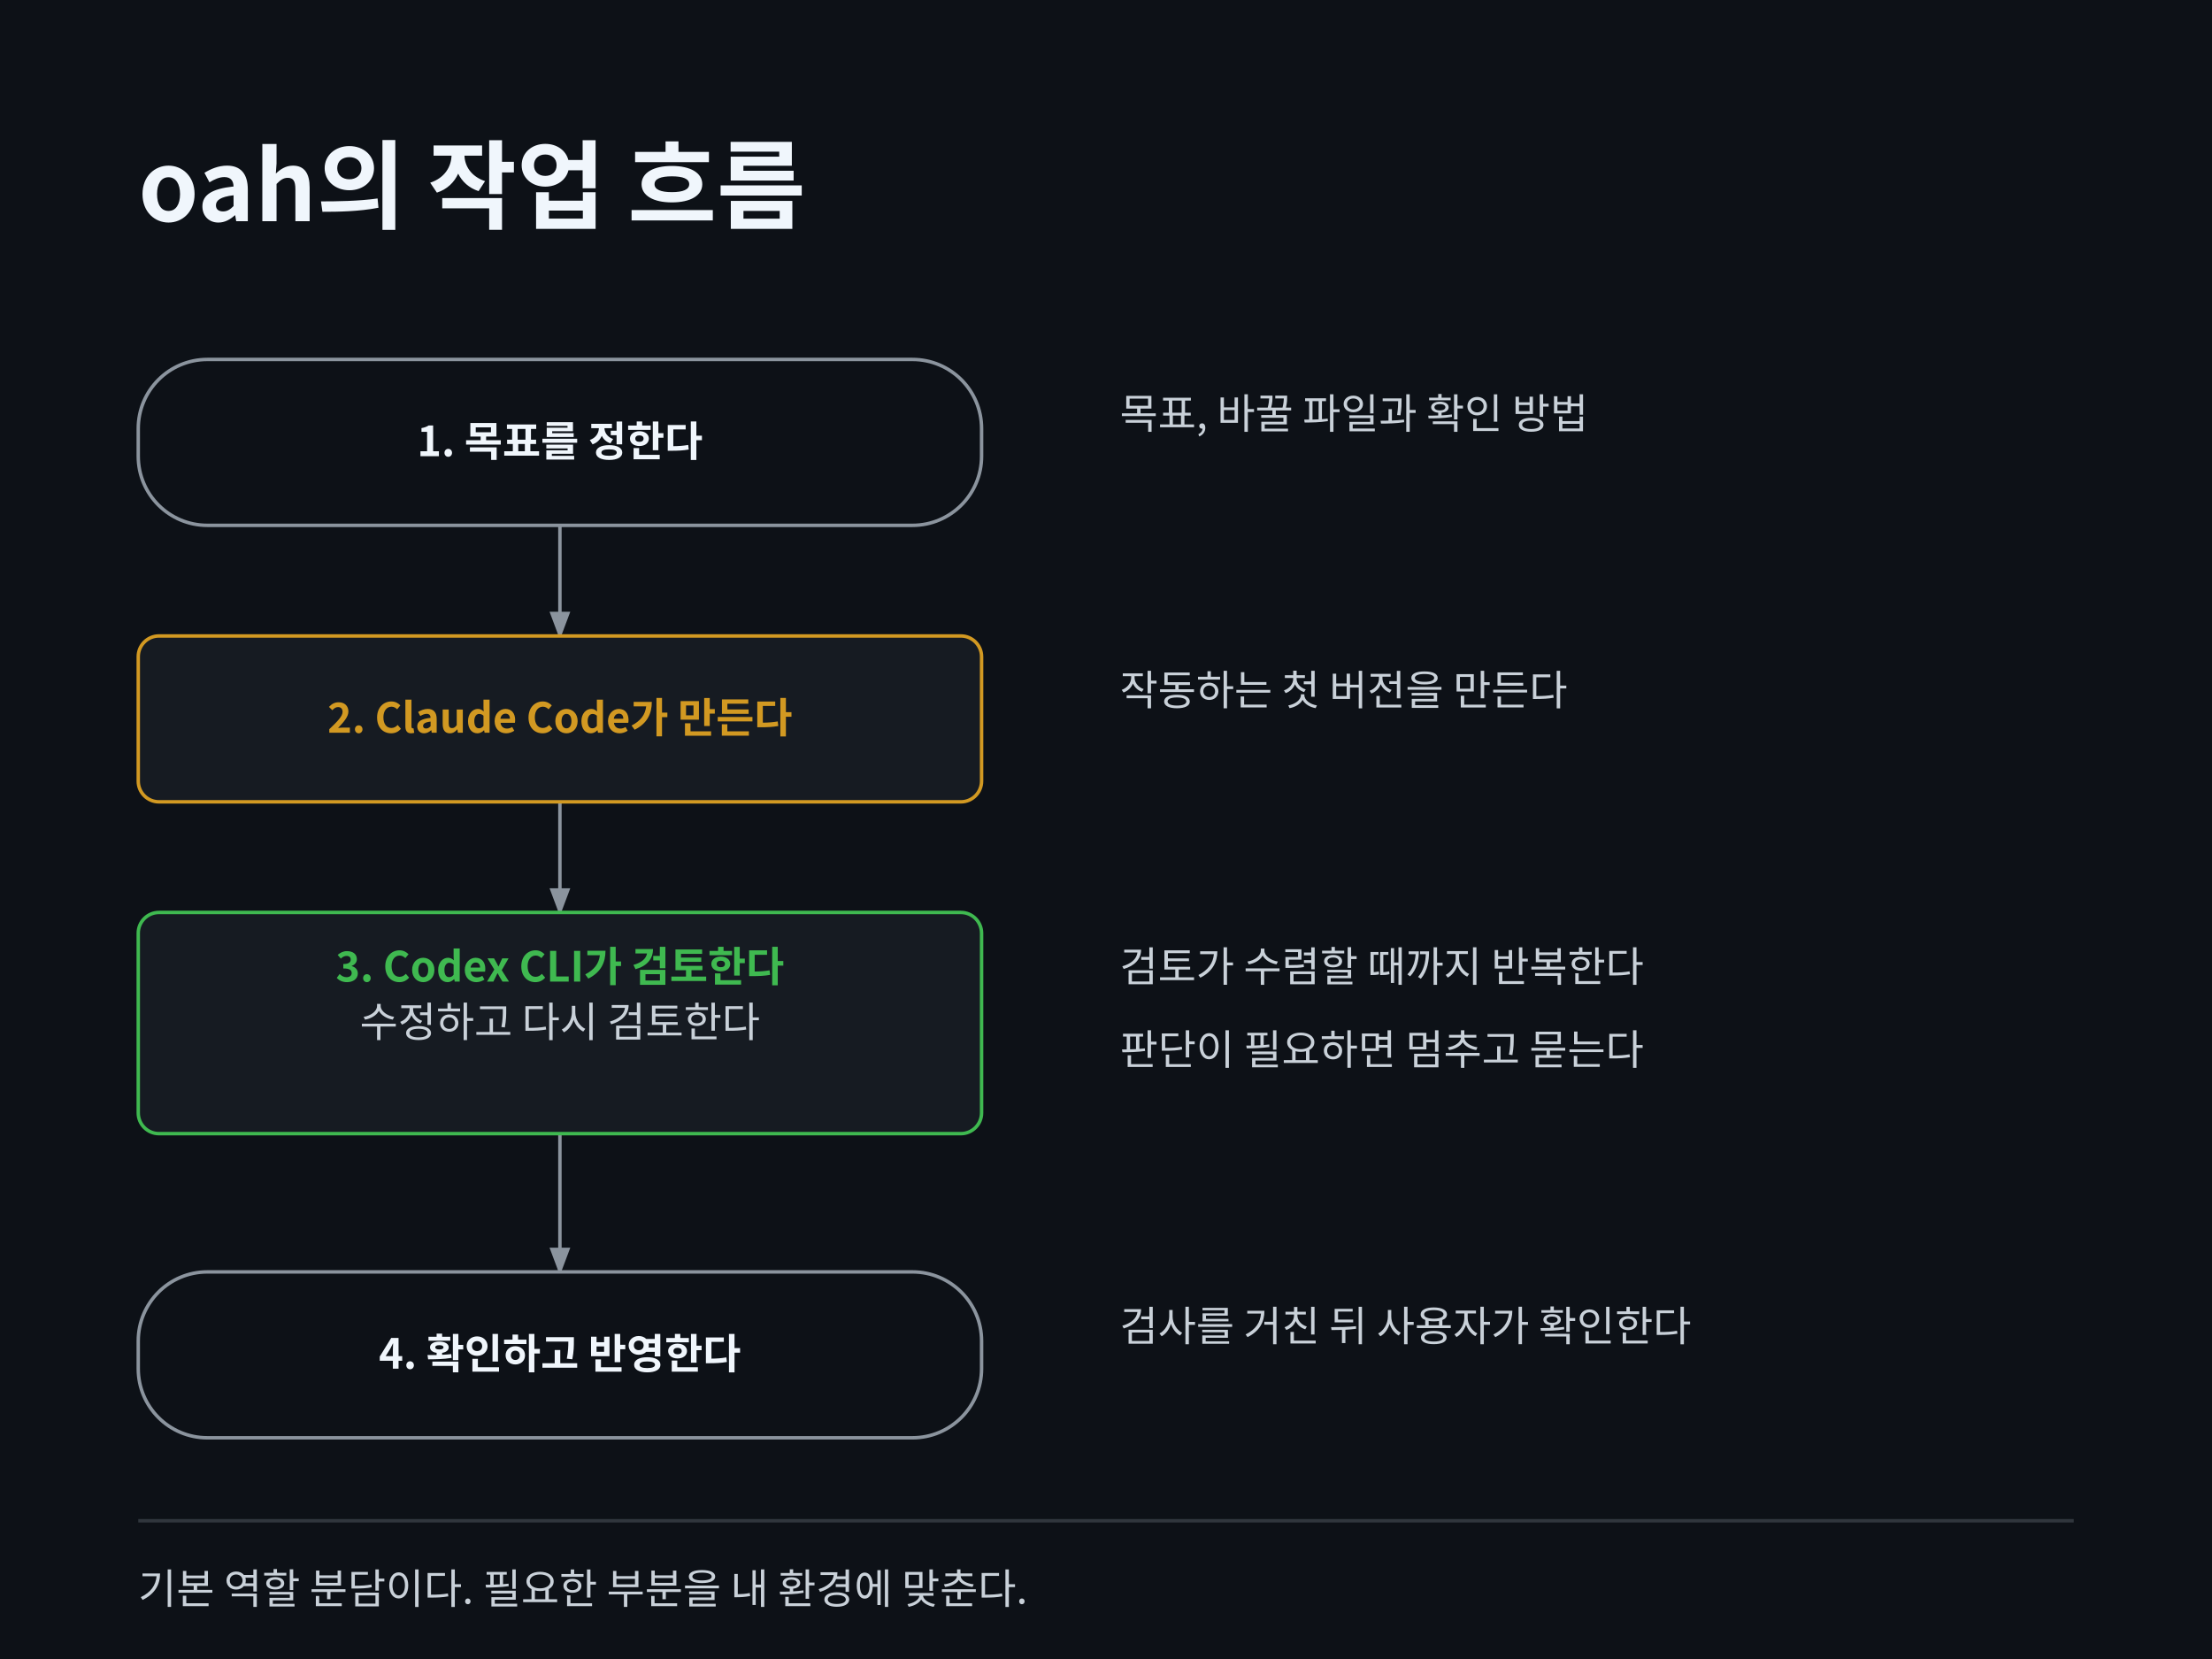
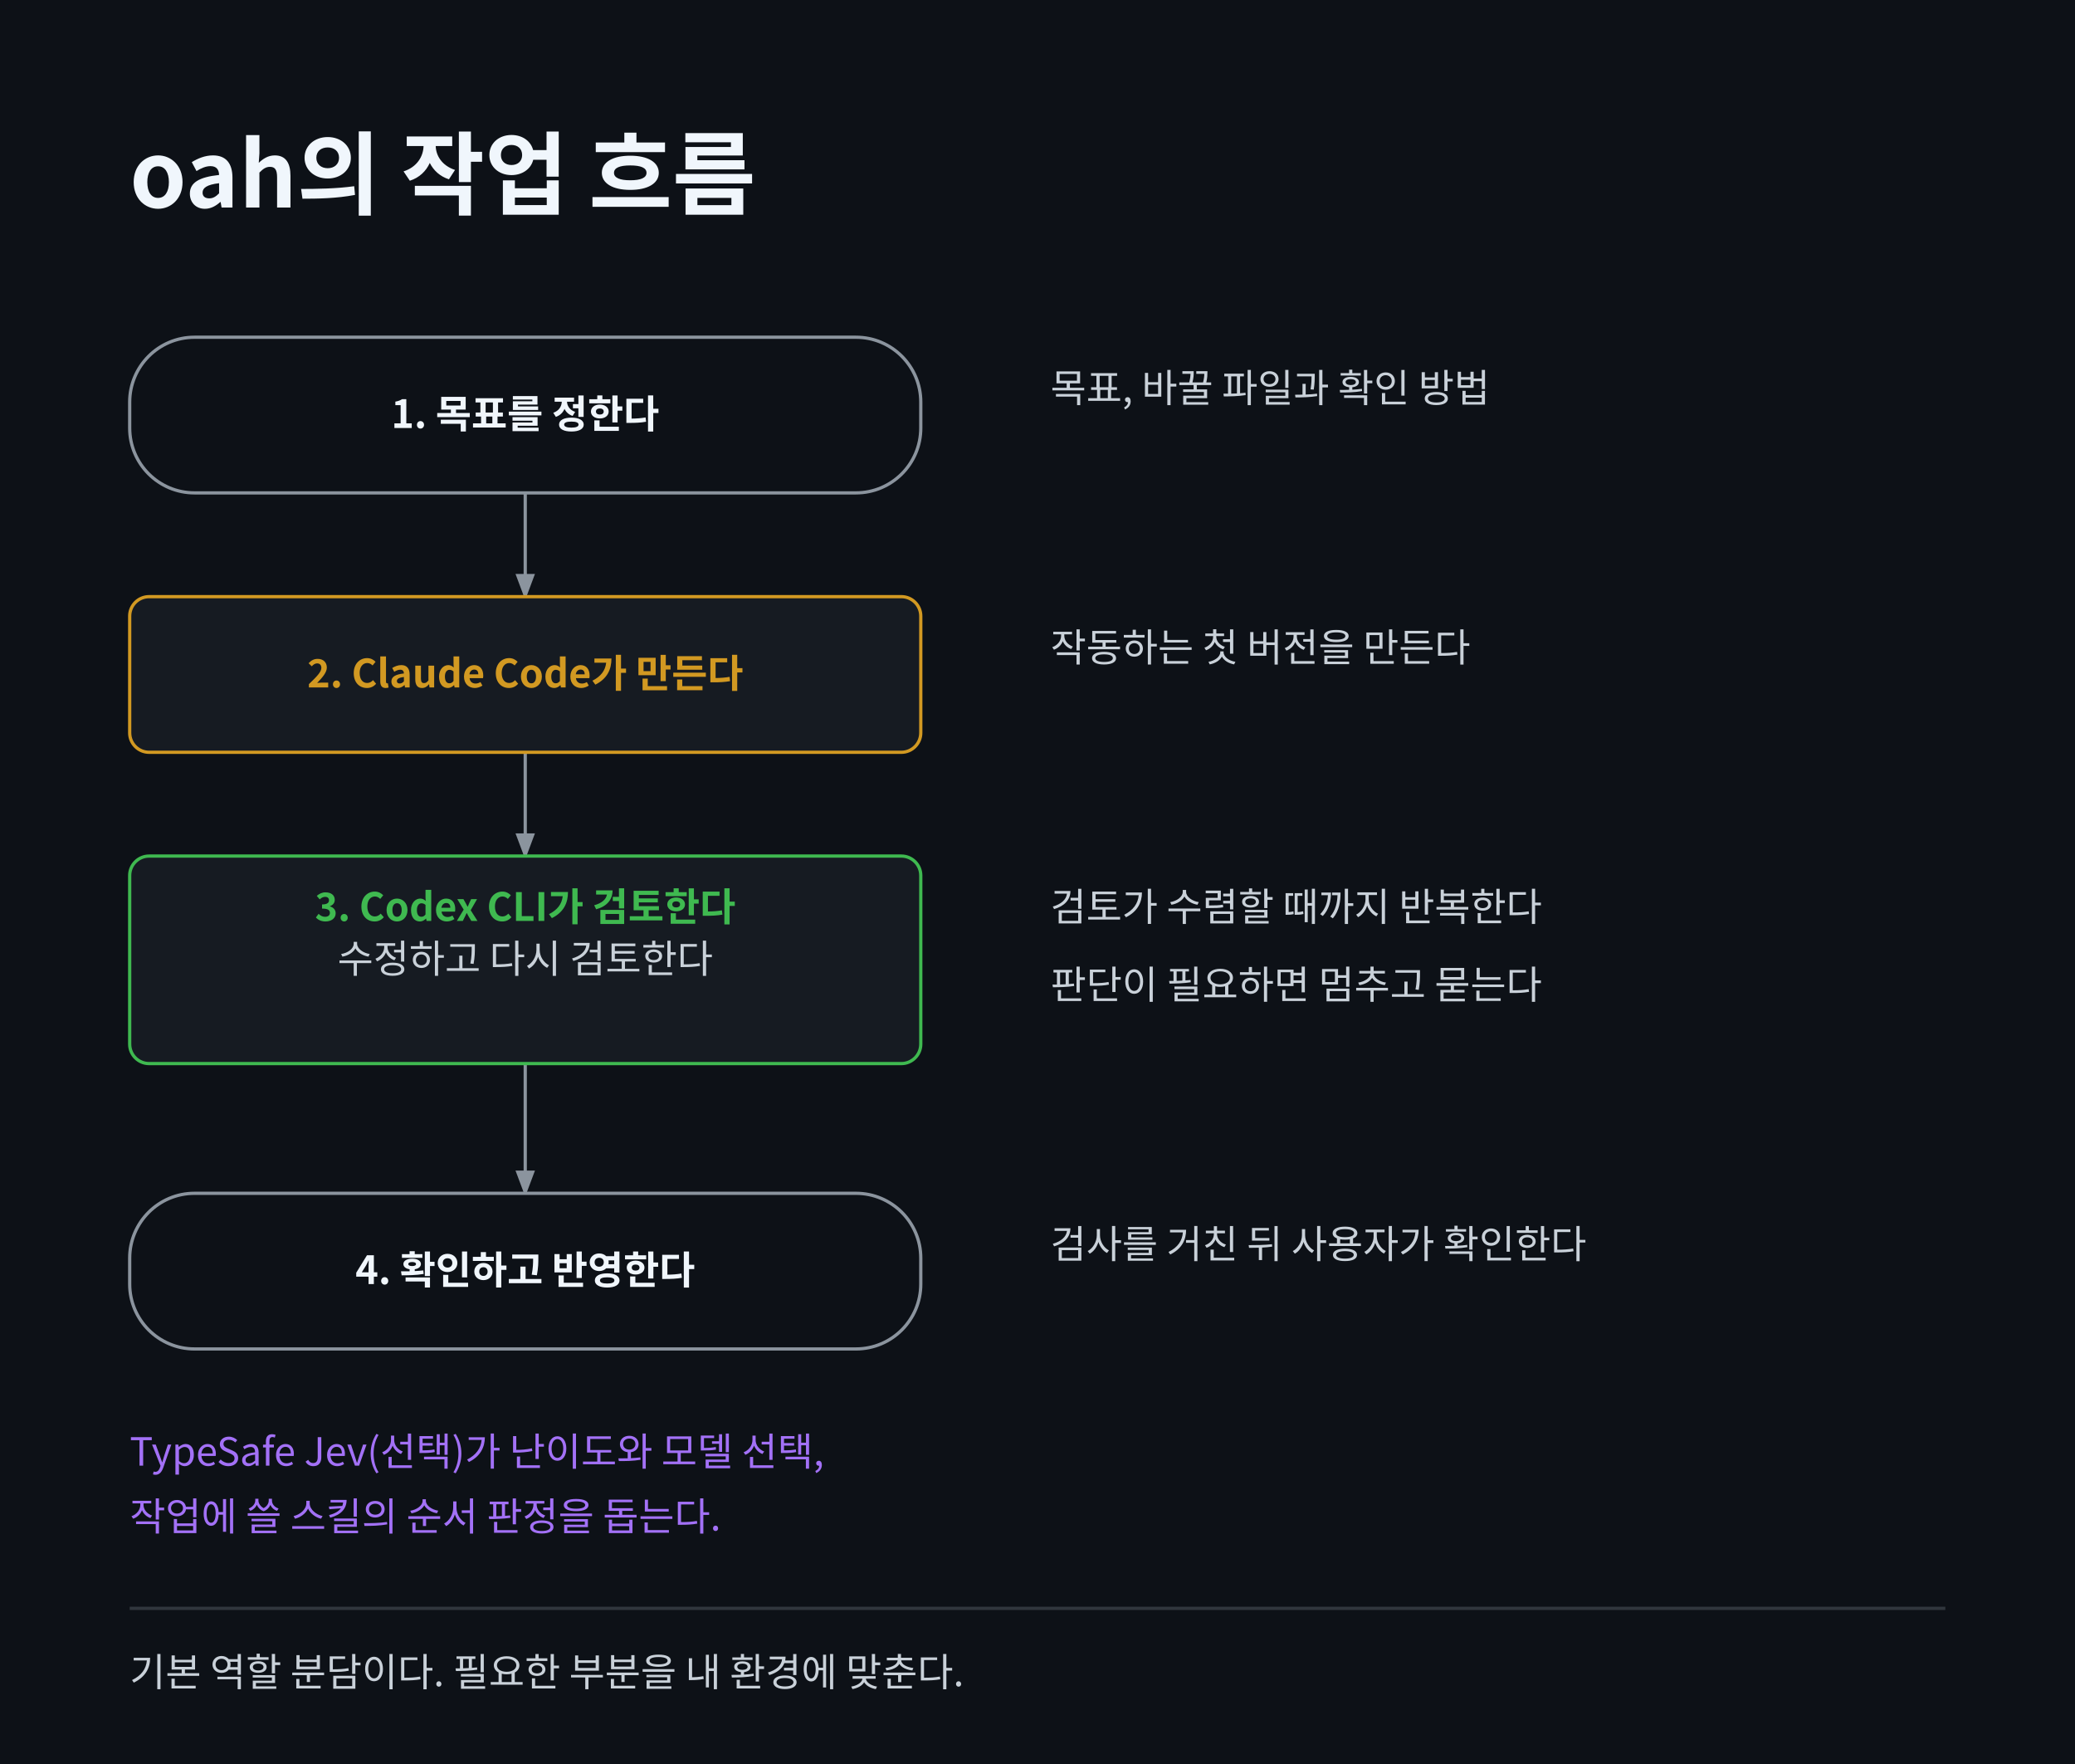
- <svg xmlns="http://www.w3.org/2000/svg" viewBox="0 0 640 480" role="img" aria-labelledby="how-it-works-ko-dark-title how-it-works-ko-dark-desc" id="how-it-works-ko-dark-root">
+ <svg xmlns="http://www.w3.org/2000/svg" viewBox="0 0 640 544" role="img" aria-labelledby="how-it-works-ko-dark-title how-it-works-ko-dark-desc" id="how-it-works-ko-dark-root">
  <defs>
    <style>#how-it-works-ko-dark-root { font-family: "Apple SD Gothic Neo", "Malgun Gothic", "Noto Sans KR", "Noto Sans CJK KR", system-ui, -apple-system, "Segoe UI", sans-serif; color: #f0f6fc; }
      #how-it-works-ko-dark-root .diagram-container { width: 100%; overflow-x: auto; }
      #how-it-works-ko-dark-root .title { font-size: 28px; font-weight: 600; }
      #how-it-works-ko-dark-root .group { font-size: 14px; font-weight: 600; }
      #how-it-works-ko-dark-root .node { font-size: 12px; font-weight: 600; }
      #how-it-works-ko-dark-root .label { font-size: 12px; font-weight: 400; }
      #how-it-works-ko-dark-root .mono { font-family: ui-monospace, "SFMono-Regular", Consolas, monospace; font-size: 8px; }
      #how-it-works-ko-dark-root .arrow-label { font-family: "Apple SD Gothic Neo", "Malgun Gothic", "Noto Sans KR", "Noto Sans CJK KR", system-ui, -apple-system, "Segoe UI", sans-serif; font-size: 12px; font-weight: 500; }
      @media print {
#how-it-works-ko-dark-root .diagram-container { overflow-x: visible; }
}</style>
    <marker id="how-it-works-ko-dark-arrow" markerWidth="8" markerHeight="6" refX="7" refY="3" orient="auto">
      <polygon points="0 0, 8 3, 0 6" fill="#8b949e" />
    </marker>
    <marker id="how-it-works-ko-dark-arrow-accent" markerWidth="8" markerHeight="6" refX="7" refY="3" orient="auto">
      <polygon points="0 0, 8 3, 0 6" fill="#3fb950" />
    </marker>
    <marker id="how-it-works-ko-dark-arrow-link" markerWidth="8" markerHeight="6" refX="7" refY="3" orient="auto">
      <polygon points="0 0, 8 3, 0 6" fill="#58a6ff" />
    </marker>
  </defs>
-   <rect x="0" y="0" width="640" height="480" rx="0" fill="#0d1117" />
+   <rect x="0" y="0" width="640" height="544" rx="0" fill="#0d1117" />
  <text x="40" y="64" class="title" text-anchor="start" fill="#f0f6fc">oah의 작업 흐름</text>
  <line x1="162" y1="152" x2="162" y2="184" stroke="#8b949e" stroke-width="1" marker-end="url(#how-it-works-ko-dark-arrow)" />
  <line x1="162" y1="232" x2="162" y2="264" stroke="#8b949e" stroke-width="1" marker-end="url(#how-it-works-ko-dark-arrow)" />
  <line x1="162" y1="328" x2="162" y2="368" stroke="#8b949e" stroke-width="1" marker-end="url(#how-it-works-ko-dark-arrow)" />
  <rect x="40" y="104" width="244" height="48" rx="20" fill="#0d1117" stroke="#8b949e" stroke-width="1" />
  <text x="162.0" y="132.0" class="node" text-anchor="middle" fill="#f0f6fc">1. 목표를 정한다</text>
  <rect x="40" y="184" width="244" height="48" rx="6" fill="#161b22" stroke="#d29922" stroke-width="1" />
  <text x="162.0" y="212.0" class="node" text-anchor="middle" fill="#d29922">2. Claude Code가 만든다</text>
  <rect x="40" y="264" width="244" height="64" rx="6" fill="#161b22" stroke="#3fb950" stroke-width="1" />
  <text x="162.0" y="284" class="node" text-anchor="middle" fill="#3fb950">3. Codex CLI가 검토한다</text>
  <text x="162.0" y="300" class="label" text-anchor="middle" fill="#c9d1d9">수정하고 다시 검토한다</text>
  <rect x="40" y="368" width="244" height="48" rx="20" fill="#0d1117" stroke="#8b949e" stroke-width="1" />
  <text x="162.0" y="396.0" class="node" text-anchor="middle" fill="#f0f6fc">4. 확인하고 반영한다</text>
  <text x="324" y="124" class="label" text-anchor="start" fill="#c9d1d9">목표, 바꿀 파일과 확인 방법</text>
  <text x="324" y="204" class="label" text-anchor="start" fill="#c9d1d9">작동하는 첫 버전을 만든다</text>
  <text x="324" y="284" class="label" text-anchor="start" fill="#c9d1d9">검토가 수렴할 때까지 반복한다</text>
  <text x="324" y="308" class="label" text-anchor="start" fill="#c9d1d9">판단이 필요하면 멈추고 묻는다</text>
  <text x="324" y="388" class="label" text-anchor="start" fill="#c9d1d9">검사를 거친 뒤 사용자가 확인한다</text>
-   <line x1="40" y1="440" x2="600" y2="440" stroke="#30363d" stroke-width="1" />
-   <text x="40" y="464" class="label" text-anchor="start" fill="#c9d1d9">기본 역할 분담이다. 필요한 부분을 내 환경에 맞춘다.</text>
+   <text x="40" y="452" class="label" text-anchor="start" fill="#a371f7">TypeSafe Jev(선택)가 난이도와 모델 선택,</text>
+   <text x="40" y="472" class="label" text-anchor="start" fill="#a371f7">작업에 쓸 스킬의 순서 판정을 돕는다.</text>
+   <line x1="40" y1="496" x2="600" y2="496" stroke="#30363d" stroke-width="1" />
+   <text x="40" y="520" class="label" text-anchor="start" fill="#c9d1d9">기본 역할 분담이다. 필요한 부분을 내 환경에 맞춘다.</text>
</svg>
